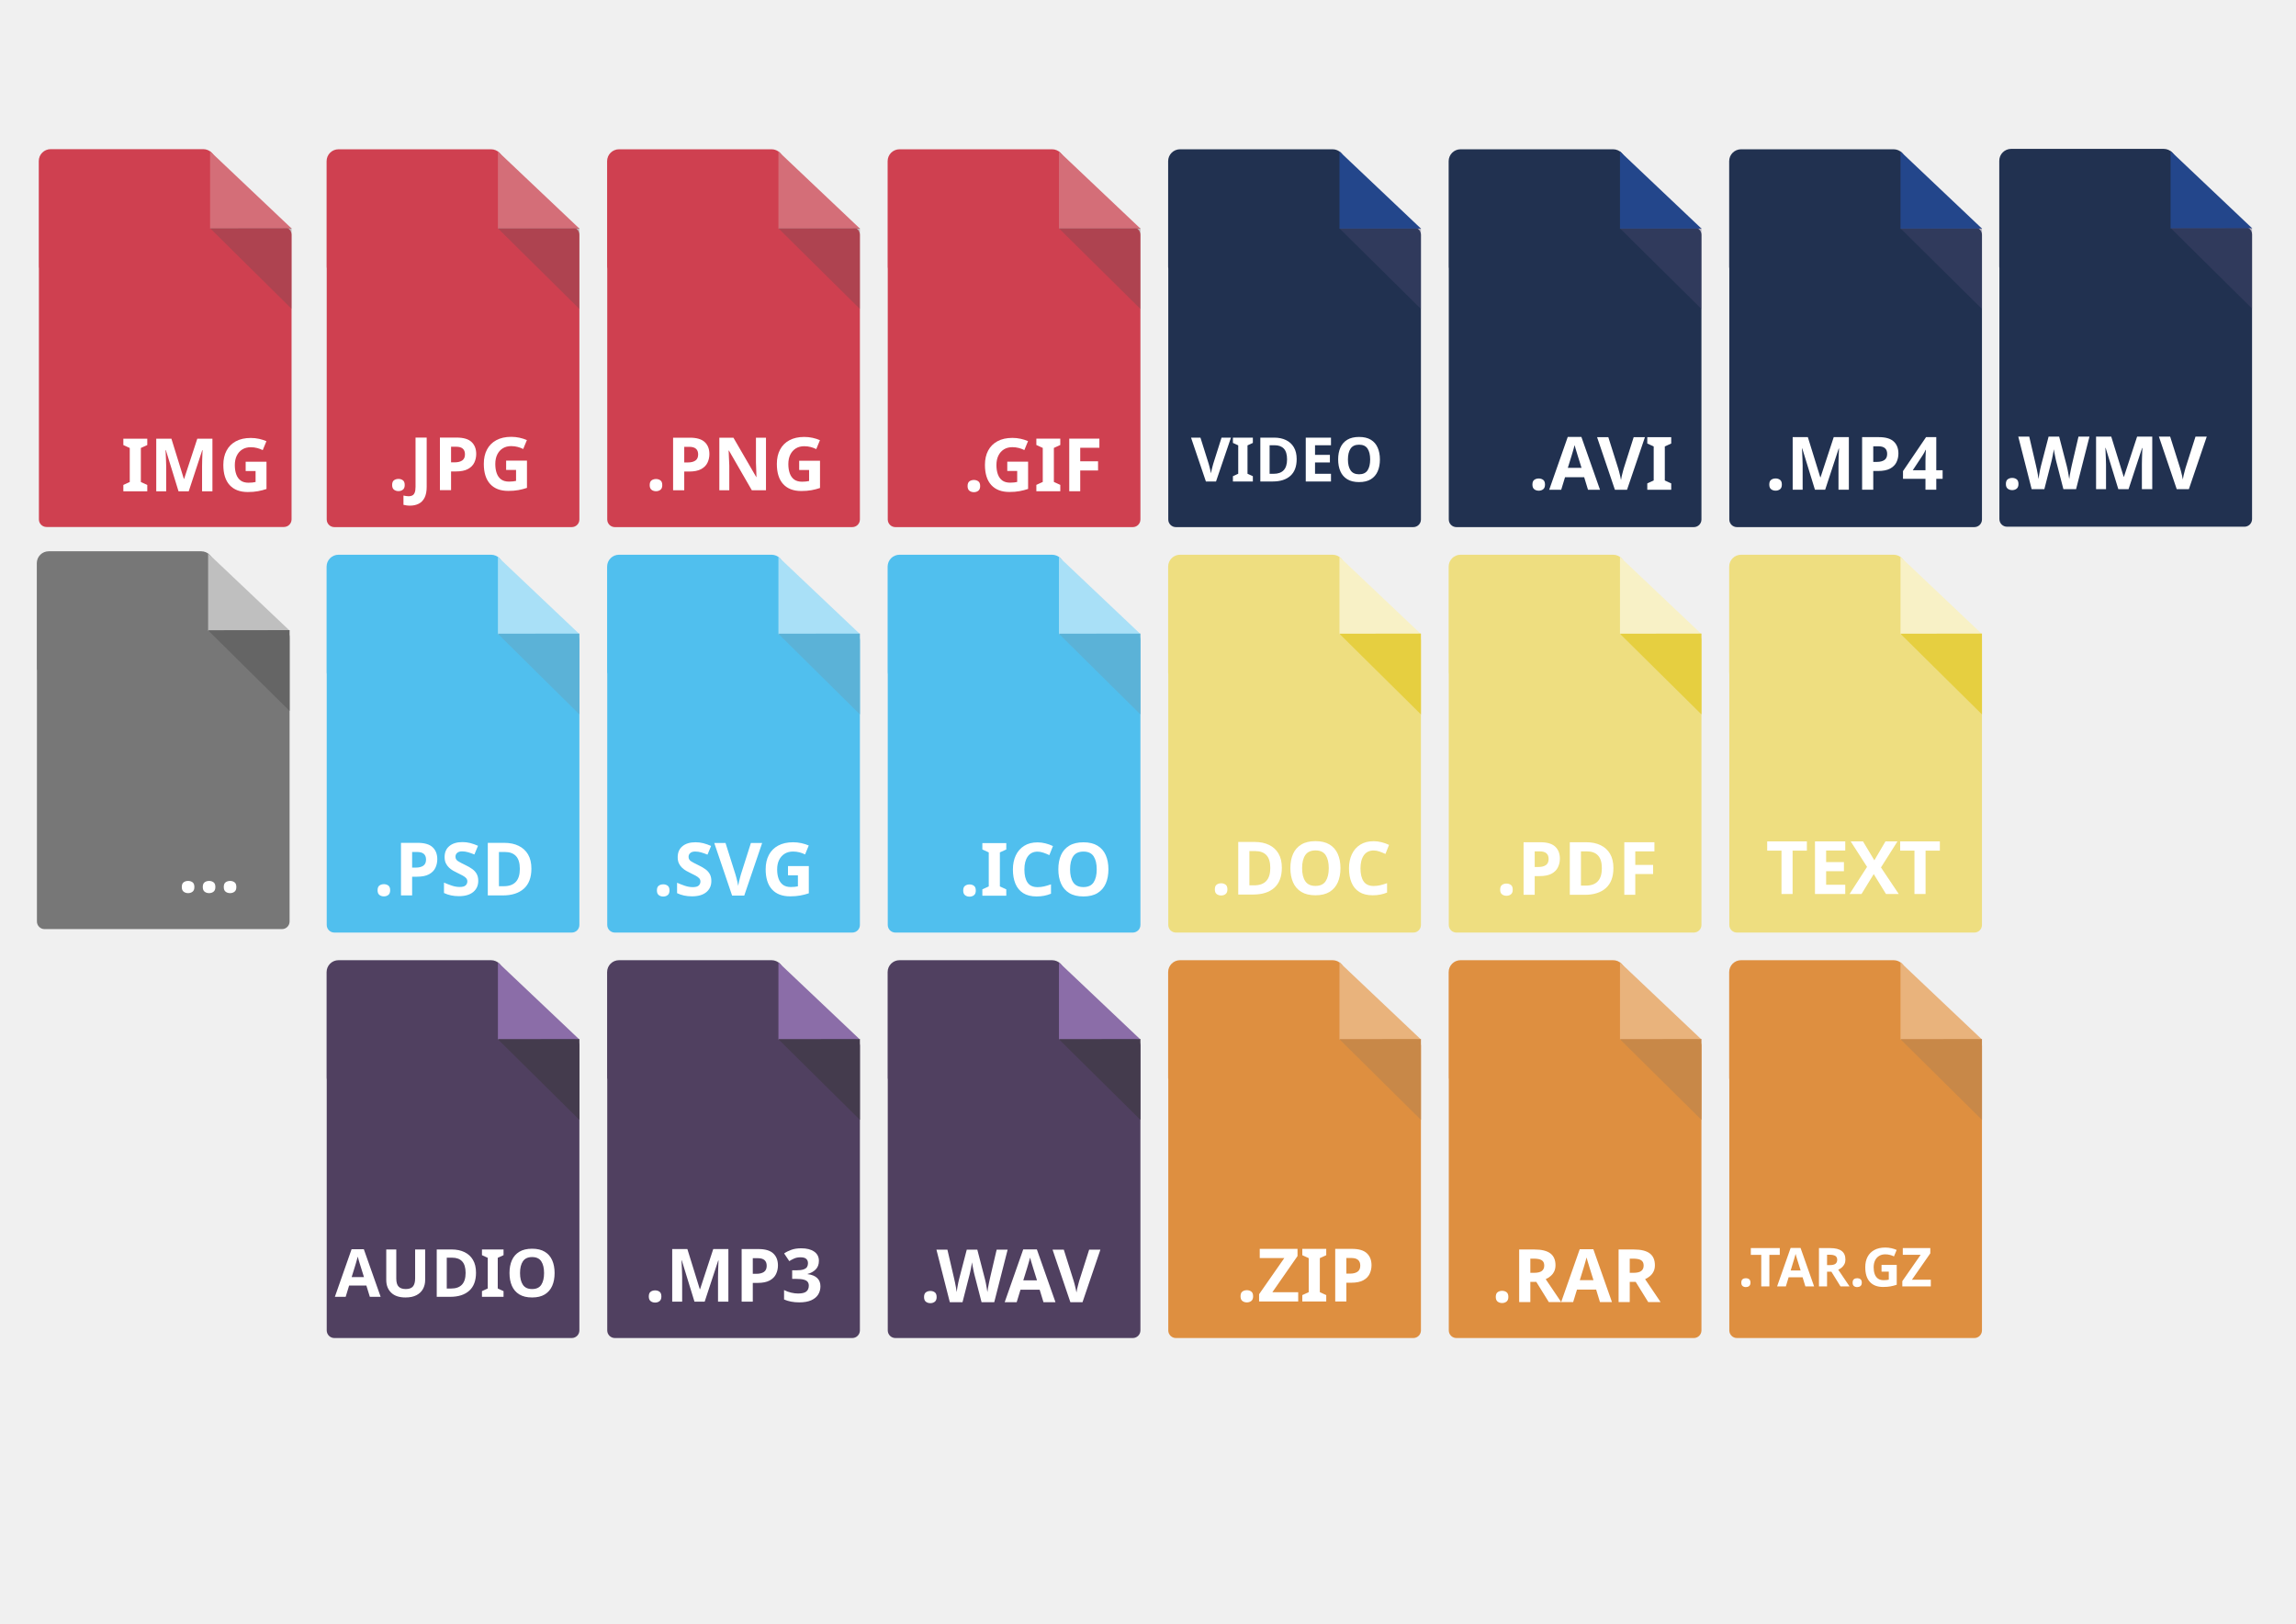
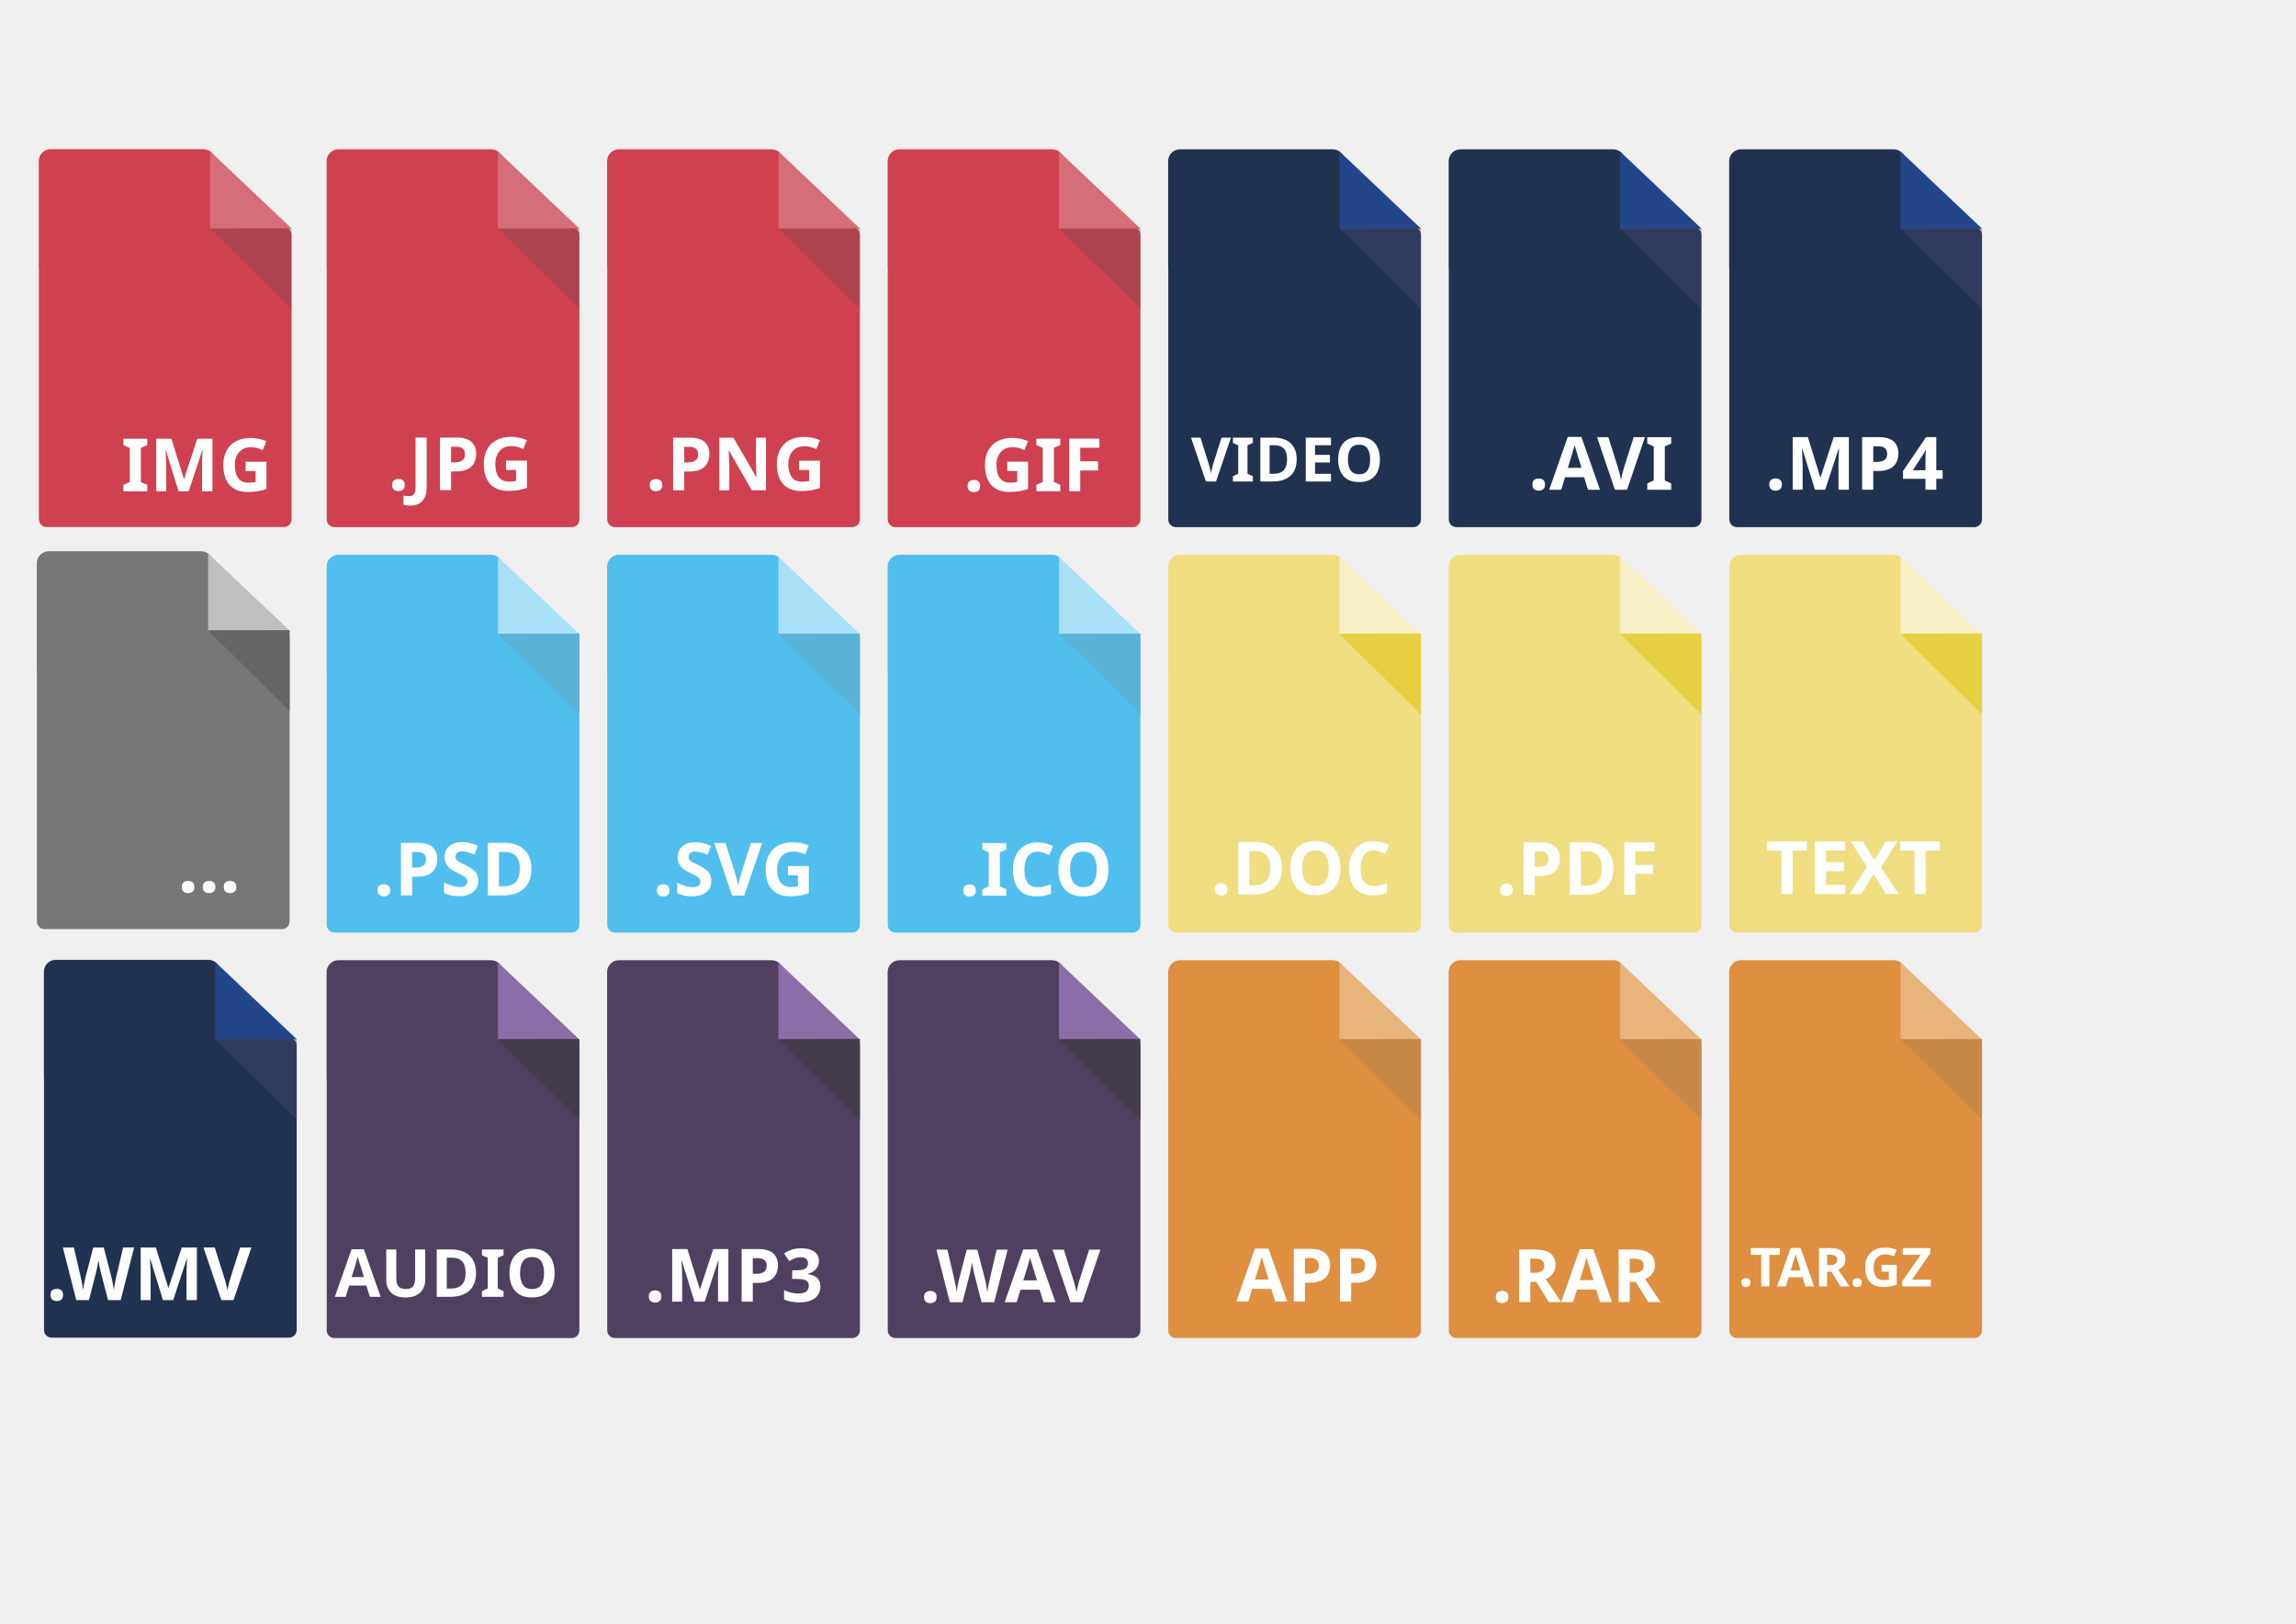
<svg xmlns="http://www.w3.org/2000/svg" width="297mm" height="210mm" viewBox="0 0 1052.362 744.094" id="svg2" version="1.1">
  <defs id="defs4" />
  <g id="layer1" transform="translate(0,-308.2677)">
    <g id="g4562" transform="matrix(0.8437337,0,0,0.8437337,397.6944,290.7971)">
      <g style="fill:#dd8833;fill-opacity:1" transform="matrix(0.5306015,0,0,0.5306015,82.18908,395.5241)" id="g4171">
        <path style="opacity:0.927;fill:#dd8833;fill-opacity:1;stroke:none;stroke-width:28.609;stroke-miterlimit:4;stroke-dasharray:none;stroke-opacity:1" d="m 164.947,276.484 c -6.769,0 -12.219,5.45 -12.219,12.219 l 0,108.221 c 0,0.571 0.054,1.13 0.129,1.68 l 0,256.834 c 0,4.332 3.486,7.82 7.818,7.82 l 243.043,0 c 4.332,0 7.82,-3.488 7.82,-7.82 l 0,-291.344 c 0,-4.332 -3.488,-7.818 -7.82,-7.818 l -70.455,0 0,-67.572 c 0,-6.769 -5.448,-12.219 -12.217,-12.219 l -156.1,0 z" id="rect4136" />
      </g>
      <path id="path4145" d="m 300.613,585.357 -44.32,0.061 0,-42.031 z" style="fill:#e9b37c;fill-opacity:1;fill-rule:evenodd;stroke:none;stroke-width:1px;stroke-linecap:butt;stroke-linejoin:miter;stroke-opacity:1" />
      <path id="path4145-3" d="m 256.232,585.12 44.32,-0.064 0,43.902 z" style="fill:#c88848;fill-opacity:1;fill-rule:evenodd;stroke:none;stroke-width:1px;stroke-linecap:butt;stroke-linejoin:miter;stroke-opacity:1" />
    </g>
    <g id="g4539" transform="matrix(0.8437337,0,0,0.8437337,265.4737,101.3406)">
      <path id="rect4136-5" d="m 21.647,326.327 c -3.592,0 -6.483,2.892 -6.483,6.483 l 0,57.422 c 0,0.303 0.028,0.599 0.068,0.891 l 0,136.276 c 0,2.299 1.85,4.149 4.148,4.149 l 128.959,0 c 2.299,0 4.149,-1.851 4.149,-4.149 l 0,-154.587 c 0,-2.299 -1.851,-4.148 -4.149,-4.148 l -37.384,0 0,-35.854 c 0,-3.592 -2.891,-6.483 -6.482,-6.483 l -82.827,0 z" style="opacity:0.927;fill:#cc3344;fill-opacity:1;stroke:none;stroke-width:28.609;stroke-miterlimit:4;stroke-dasharray:none;stroke-opacity:1" />
      <path id="path4145-35" d="m 152.55,369.457 -44.32,0.061 0,-42.031 z" style="fill:#d46e78;fill-opacity:1;fill-rule:evenodd;stroke:none;stroke-width:1px;stroke-linecap:butt;stroke-linejoin:miter;stroke-opacity:1" />
      <path id="path4145-3-6" d="m 108.168,369.221 44.32,-0.064 0,43.902 z" style="fill:#724b4f;fill-opacity:0.355;fill-rule:evenodd;stroke:none;stroke-width:1px;stroke-linecap:butt;stroke-linejoin:miter;stroke-opacity:1" />
    </g>
    <g id="g4568" transform="matrix(0.8437337,0,0,0.8437337,-112.9519,290.7971)">
      <g style="fill:#443355;fill-opacity:1" transform="matrix(0.5306015,0,0,0.5306015,230.2525,395.5241)" id="g4171-73">
        <path style="opacity:0.927;fill:#443355;fill-opacity:1;stroke:none;stroke-width:28.609;stroke-miterlimit:4;stroke-dasharray:none;stroke-opacity:1" d="m 164.947,276.484 c -6.769,0 -12.219,5.45 -12.219,12.219 l 0,108.221 c 0,0.571 0.054,1.13 0.129,1.68 l 0,256.834 c 0,4.332 3.486,7.82 7.818,7.82 l 243.043,0 c 4.332,0 7.82,-3.488 7.82,-7.82 l 0,-291.344 c 0,-4.332 -3.488,-7.818 -7.82,-7.818 l -70.455,0 0,-67.572 c 0,-6.769 -5.448,-12.219 -12.217,-12.219 l -156.1,0 z" id="rect4136-61" />
      </g>
      <path id="path4145-29" d="m 448.677,585.357 -44.32,0.061 0,-42.031 z" style="fill:#8b6da8;fill-opacity:1;fill-rule:evenodd;stroke:none;stroke-width:1px;stroke-linecap:butt;stroke-linejoin:miter;stroke-opacity:1" />
      <path id="path4145-3-3" d="m 404.295,585.12 44.32,-0.064 0,43.902 z" style="fill:#443b4d;fill-opacity:1;fill-rule:evenodd;stroke:none;stroke-width:1px;stroke-linecap:butt;stroke-linejoin:miter;stroke-opacity:1" />
    </g>
    <g id="g4556" transform="matrix(0.8437337,0,0,0.8437337,779.7673,104.9879)">
      <g style="fill:#eedd77;fill-opacity:1" transform="matrix(0.5306015,0,0,0.5306015,-65.87439,395.5241)" id="g4171-94">
        <path style="opacity:0.927;fill:#eedd77;fill-opacity:1;stroke:none;stroke-width:28.609;stroke-miterlimit:4;stroke-dasharray:none;stroke-opacity:1" d="m 164.947,276.484 c -6.769,0 -12.219,5.45 -12.219,12.219 l 0,108.221 c 0,0.571 0.054,1.13 0.129,1.68 l 0,256.834 c 0,4.332 3.486,7.82 7.818,7.82 l 243.043,0 c 4.332,0 7.82,-3.488 7.82,-7.82 l 0,-291.344 c 0,-4.332 -3.488,-7.818 -7.82,-7.818 l -70.455,0 0,-67.572 c 0,-6.769 -5.448,-12.219 -12.217,-12.219 l -156.1,0 z" id="rect4136-78" />
      </g>
      <path id="path4145-4" d="m 152.55,585.357 -44.32,0.061 0,-42.031 z" style="fill:#f8f1c6;fill-opacity:1;fill-rule:evenodd;stroke:none;stroke-width:1px;stroke-linecap:butt;stroke-linejoin:miter;stroke-opacity:1" />
      <path id="path4145-3-5" d="m 108.168,585.12 44.32,-0.064 0,43.902 z" style="fill:#e6cf40;fill-opacity:1;fill-rule:evenodd;stroke:none;stroke-width:1px;stroke-linecap:butt;stroke-linejoin:miter;stroke-opacity:1" />
    </g>
    <g id="g4550" transform="matrix(0.8437337,0,0,0.8437337,144.1949,287.1498)">
      <g style="fill:#44bbee;fill-opacity:1" transform="matrix(0.5306015,0,0,0.5306015,230.2525,179.6243)" id="g4171-6">
        <path style="opacity:0.927;fill:#44bbee;fill-opacity:1;stroke:none;stroke-width:28.609;stroke-miterlimit:4;stroke-dasharray:none;stroke-opacity:1" d="m 164.947,276.484 c -6.769,0 -12.219,5.45 -12.219,12.219 l 0,108.221 c 0,0.571 0.054,1.13 0.129,1.68 l 0,256.834 c 0,4.332 3.486,7.82 7.818,7.82 l 243.043,0 c 4.332,0 7.82,-3.488 7.82,-7.82 l 0,-291.344 c 0,-4.332 -3.488,-7.818 -7.82,-7.818 l -70.455,0 0,-67.572 c 0,-6.769 -5.448,-12.219 -12.217,-12.219 l -156.1,0 z" id="rect4136-10" />
      </g>
      <path id="path4145-6" d="m 448.677,369.457 -44.32,0.061 0,-42.031 z" style="fill:#a9e0f7;fill-opacity:1;fill-rule:evenodd;stroke:none;stroke-width:1px;stroke-linecap:butt;stroke-linejoin:miter;stroke-opacity:1" />
      <path id="path4145-3-32" d="m 404.295,369.221 44.32,-0.064 0,43.902 z" style="fill:#5bb2d7;fill-opacity:1;fill-rule:evenodd;stroke:none;stroke-width:1px;stroke-linecap:butt;stroke-linejoin:miter;stroke-opacity:1" />
    </g>
    <g id="g4544" transform="matrix(0.8437337,0,0,0.8437337,654.8411,101.3406)">
      <g style="fill:#112244;fill-opacity:1" transform="matrix(0.5306015,0,0,0.5306015,82.18908,179.6243)" id="g4171-6-6">
        <path style="opacity:0.927;fill:#112244;fill-opacity:1;stroke:none;stroke-width:28.609;stroke-miterlimit:4;stroke-dasharray:none;stroke-opacity:1" d="m 164.947,276.484 c -6.769,0 -12.219,5.45 -12.219,12.219 l 0,108.221 c 0,0.571 0.054,1.13 0.129,1.68 l 0,256.834 c 0,4.332 3.486,7.82 7.818,7.82 l 243.043,0 c 4.332,0 7.82,-3.488 7.82,-7.82 l 0,-291.344 c 0,-4.332 -3.488,-7.818 -7.82,-7.818 l -70.455,0 0,-67.572 c 0,-6.769 -5.448,-12.219 -12.217,-12.219 l -156.1,0 z" id="rect4136-10-1" />
      </g>
      <path id="path4145-6-5" d="m 300.613,369.457 -44.32,0.061 0,-42.031 z" style="fill:#23468b;fill-opacity:1;fill-rule:evenodd;stroke:none;stroke-width:1px;stroke-linecap:butt;stroke-linejoin:miter;stroke-opacity:1" />
      <path id="path4145-3-32-5" d="m 256.232,369.221 44.32,-0.064 0,43.902 z" style="fill:#4d4b72;fill-opacity:0.355;fill-rule:evenodd;stroke:none;stroke-width:1px;stroke-linecap:butt;stroke-linejoin:miter;stroke-opacity:1" />
    </g>
    <flowRoot xml:space="preserve" id="flowRoot4369" style="font-style:normal;font-weight:normal;font-size:40px;line-height:125%;font-family:sans-serif;letter-spacing:0px;word-spacing:0px;fill:#000000;fill-opacity:1;stroke:none;stroke-width:1px;stroke-linecap:butt;stroke-linejoin:miter;stroke-opacity:1" transform="matrix(0.8437337,0,0,0.8437337,81.39384,76.18927)">
      <flowRegion id="flowRegion4371">
        <rect id="rect4373" width="123.461" height="52.912" x="124.637" y="284.549" />
      </flowRegion>
      <flowPara id="flowPara4375" />
    </flowRoot>
    <g transform="matrix(0.8437337,0,0,0.8437337,526.2677,290.7971)" id="g4562-2">
      <g style="fill:#dd8833;fill-opacity:1" transform="matrix(0.5306015,0,0,0.5306015,82.18908,395.5241)" id="g4171-61">
        <path style="opacity:0.927;fill:#dd8833;fill-opacity:1;stroke:none;stroke-width:28.609;stroke-miterlimit:4;stroke-dasharray:none;stroke-opacity:1" d="m 164.947,276.484 c -6.769,0 -12.219,5.45 -12.219,12.219 l 0,108.221 c 0,0.571 0.054,1.13 0.129,1.68 l 0,256.834 c 0,4.332 3.486,7.82 7.818,7.82 l 243.043,0 c 4.332,0 7.82,-3.488 7.82,-7.82 l 0,-291.344 c 0,-4.332 -3.488,-7.818 -7.82,-7.818 l -70.455,0 0,-67.572 c 0,-6.769 -5.448,-12.219 -12.217,-12.219 l -156.1,0 z" id="rect4136-0" />
      </g>
      <path id="path4145-61" d="m 300.613,585.357 -44.32,0.061 0,-42.031 z" style="fill:#e9b37c;fill-opacity:1;fill-rule:evenodd;stroke:none;stroke-width:1px;stroke-linecap:butt;stroke-linejoin:miter;stroke-opacity:1" />
      <path id="path4145-3-59" d="m 256.232,585.12 44.32,-0.064 0,43.902 z" style="fill:#c88848;fill-opacity:1;fill-rule:evenodd;stroke:none;stroke-width:1px;stroke-linecap:butt;stroke-linejoin:miter;stroke-opacity:1" />
    </g>
    <g transform="matrix(0.8437337,0,0,0.8437337,136.9004,101.3406)" id="g4539-4">
      <path id="rect4136-5-9" d="m 21.647,326.327 c -3.592,0 -6.483,2.892 -6.483,6.483 l 0,57.422 c 0,0.303 0.028,0.599 0.068,0.891 l 0,136.276 c 0,2.299 1.85,4.149 4.148,4.149 l 128.959,0 c 2.299,0 4.149,-1.851 4.149,-4.149 l 0,-154.587 c 0,-2.299 -1.851,-4.148 -4.149,-4.148 l -37.384,0 0,-35.854 c 0,-3.592 -2.891,-6.483 -6.482,-6.483 l -82.827,0 z" style="opacity:0.927;fill:#cc3344;fill-opacity:1;stroke:none;stroke-width:28.609;stroke-miterlimit:4;stroke-dasharray:none;stroke-opacity:1" />
      <path id="path4145-35-0" d="m 152.55,369.457 -44.32,0.061 0,-42.031 z" style="fill:#d46e78;fill-opacity:1;fill-rule:evenodd;stroke:none;stroke-width:1px;stroke-linecap:butt;stroke-linejoin:miter;stroke-opacity:1" />
      <path id="path4145-3-6-9" d="m 108.168,369.221 44.32,-0.064 0,43.902 z" style="fill:#724b4f;fill-opacity:0.355;fill-rule:evenodd;stroke:none;stroke-width:1px;stroke-linecap:butt;stroke-linejoin:miter;stroke-opacity:1" />
    </g>
    <g transform="matrix(0.8437337,0,0,0.8437337,15.62151,290.7971)" id="g4568-1">
      <g style="fill:#443355;fill-opacity:1" transform="matrix(0.5306015,0,0,0.5306015,230.2525,395.5241)" id="g4171-73-7">
        <path style="opacity:0.927;fill:#443355;fill-opacity:1;stroke:none;stroke-width:28.609;stroke-miterlimit:4;stroke-dasharray:none;stroke-opacity:1" d="m 164.947,276.484 c -6.769,0 -12.219,5.45 -12.219,12.219 l 0,108.221 c 0,0.571 0.054,1.13 0.129,1.68 l 0,256.834 c 0,4.332 3.486,7.82 7.818,7.82 l 243.043,0 c 4.332,0 7.82,-3.488 7.82,-7.82 l 0,-291.344 c 0,-4.332 -3.488,-7.818 -7.82,-7.818 l -70.455,0 0,-67.572 c 0,-6.769 -5.448,-12.219 -12.217,-12.219 l -156.1,0 z" id="rect4136-61-7" />
      </g>
      <path id="path4145-29-1" d="m 448.677,585.357 -44.32,0.061 0,-42.031 z" style="fill:#8b6da8;fill-opacity:1;fill-rule:evenodd;stroke:none;stroke-width:1px;stroke-linecap:butt;stroke-linejoin:miter;stroke-opacity:1" />
      <path id="path4145-3-3-1" d="m 404.295,585.12 44.32,-0.064 0,43.902 z" style="fill:#443b4d;fill-opacity:1;fill-rule:evenodd;stroke:none;stroke-width:1px;stroke-linecap:butt;stroke-linejoin:miter;stroke-opacity:1" />
    </g>
    <g transform="matrix(0.8437337,0,0,0.8437337,651.1939,104.9879)" id="g4556-5">
      <g style="fill:#eedd77;fill-opacity:1" transform="matrix(0.5306015,0,0,0.5306015,-65.87439,395.5241)" id="g4171-94-9">
        <path style="opacity:0.927;fill:#eedd77;fill-opacity:1;stroke:none;stroke-width:28.609;stroke-miterlimit:4;stroke-dasharray:none;stroke-opacity:1" d="m 164.947,276.484 c -6.769,0 -12.219,5.45 -12.219,12.219 l 0,108.221 c 0,0.571 0.054,1.13 0.129,1.68 l 0,256.834 c 0,4.332 3.486,7.82 7.818,7.82 l 243.043,0 c 4.332,0 7.82,-3.488 7.82,-7.82 l 0,-291.344 c 0,-4.332 -3.488,-7.818 -7.82,-7.818 l -70.455,0 0,-67.572 c 0,-6.769 -5.448,-12.219 -12.217,-12.219 l -156.1,0 z" id="rect4136-78-7" />
      </g>
      <path id="path4145-4-7" d="m 152.55,585.357 -44.32,0.061 0,-42.031 z" style="fill:#f8f1c6;fill-opacity:1;fill-rule:evenodd;stroke:none;stroke-width:1px;stroke-linecap:butt;stroke-linejoin:miter;stroke-opacity:1" />
      <path id="path4145-3-5-6" d="m 108.168,585.12 44.32,-0.064 0,43.902 z" style="fill:#e6cf40;fill-opacity:1;fill-rule:evenodd;stroke:none;stroke-width:1px;stroke-linecap:butt;stroke-linejoin:miter;stroke-opacity:1" />
    </g>
    <g transform="matrix(0.8437337,0,0,0.8437337,-112.9519,287.1498)" id="g4550-7">
      <g style="fill:#44bbee;fill-opacity:1" transform="matrix(0.5306015,0,0,0.5306015,230.2525,179.6243)" id="g4171-6-3">
        <path style="opacity:0.927;fill:#44bbee;fill-opacity:1;stroke:none;stroke-width:28.609;stroke-miterlimit:4;stroke-dasharray:none;stroke-opacity:1" d="m 164.947,276.484 c -6.769,0 -12.219,5.45 -12.219,12.219 l 0,108.221 c 0,0.571 0.054,1.13 0.129,1.68 l 0,256.834 c 0,4.332 3.486,7.82 7.818,7.82 l 243.043,0 c 4.332,0 7.82,-3.488 7.82,-7.82 l 0,-291.344 c 0,-4.332 -3.488,-7.818 -7.82,-7.818 l -70.455,0 0,-67.572 c 0,-6.769 -5.448,-12.219 -12.217,-12.219 l -156.1,0 z" id="rect4136-10-6" />
      </g>
      <path id="path4145-6-56" d="m 448.677,369.457 -44.32,0.061 0,-42.031 z" style="fill:#a9e0f7;fill-opacity:1;fill-rule:evenodd;stroke:none;stroke-width:1px;stroke-linecap:butt;stroke-linejoin:miter;stroke-opacity:1" />
      <path id="path4145-3-32-3" d="m 404.295,369.221 44.32,-0.064 0,43.902 z" style="fill:#5bb2d7;fill-opacity:1;fill-rule:evenodd;stroke:none;stroke-width:1px;stroke-linecap:butt;stroke-linejoin:miter;stroke-opacity:1" />
    </g>
    <g transform="matrix(0.8437337,0,0,0.8437337,526.2677,101.3406)" id="g4544-9">
      <g style="fill:#112244;fill-opacity:1" transform="matrix(0.5306015,0,0,0.5306015,82.18908,179.6243)" id="g4171-6-6-4">
        <path style="opacity:0.927;fill:#112244;fill-opacity:1;stroke:none;stroke-width:28.609;stroke-miterlimit:4;stroke-dasharray:none;stroke-opacity:1" d="m 164.947,276.484 c -6.769,0 -12.219,5.45 -12.219,12.219 l 0,108.221 c 0,0.571 0.054,1.13 0.129,1.68 l 0,256.834 c 0,4.332 3.486,7.82 7.818,7.82 l 243.043,0 c 4.332,0 7.82,-3.488 7.82,-7.82 l 0,-291.344 c 0,-4.332 -3.488,-7.818 -7.82,-7.818 l -70.455,0 0,-67.572 c 0,-6.769 -5.448,-12.219 -12.217,-12.219 l -156.1,0 z" id="rect4136-10-1-8" />
      </g>
      <path id="path4145-6-5-1" d="m 300.613,369.457 -44.32,0.061 0,-42.031 z" style="fill:#23468b;fill-opacity:1;fill-rule:evenodd;stroke:none;stroke-width:1px;stroke-linecap:butt;stroke-linejoin:miter;stroke-opacity:1" />
      <path id="path4145-3-32-5-2" d="m 256.232,369.221 44.32,-0.064 0,43.902 z" style="fill:#4d4b72;fill-opacity:0.355;fill-rule:evenodd;stroke:none;stroke-width:1px;stroke-linecap:butt;stroke-linejoin:miter;stroke-opacity:1" />
    </g>
    <g transform="matrix(0.8437337,0,0,0.8437337,654.8411,290.7971)" id="g4562-9">
      <g style="fill:#dd8833;fill-opacity:1" transform="matrix(0.5306015,0,0,0.5306015,82.18908,395.5241)" id="g4171-3">
        <path style="opacity:0.927;fill:#dd8833;fill-opacity:1;stroke:none;stroke-width:28.609;stroke-miterlimit:4;stroke-dasharray:none;stroke-opacity:1" d="m 164.947,276.484 c -6.769,0 -12.219,5.45 -12.219,12.219 l 0,108.221 c 0,0.571 0.054,1.13 0.129,1.68 l 0,256.834 c 0,4.332 3.486,7.82 7.818,7.82 l 243.043,0 c 4.332,0 7.82,-3.488 7.82,-7.82 l 0,-291.344 c 0,-4.332 -3.488,-7.818 -7.82,-7.818 l -70.455,0 0,-67.572 c 0,-6.769 -5.448,-12.219 -12.217,-12.219 l -156.1,0 z" id="rect4136-9" />
      </g>
      <path id="path4145-0" d="m 300.613,585.357 -44.32,0.061 0,-42.031 z" style="fill:#e9b37c;fill-opacity:1;fill-rule:evenodd;stroke:none;stroke-width:1px;stroke-linecap:butt;stroke-linejoin:miter;stroke-opacity:1" />
      <path id="path4145-3-8" d="m 256.232,585.12 44.32,-0.064 0,43.902 z" style="fill:#c88848;fill-opacity:1;fill-rule:evenodd;stroke:none;stroke-width:1px;stroke-linecap:butt;stroke-linejoin:miter;stroke-opacity:1" />
    </g>
    <g transform="matrix(0.8437337,0,0,0.8437337,394.0471,101.3406)" id="g4539-8">
      <path id="rect4136-5-5" d="m 21.647,326.327 c -3.592,0 -6.483,2.892 -6.483,6.483 l 0,57.422 c 0,0.303 0.028,0.599 0.068,0.891 l 0,136.276 c 0,2.299 1.85,4.149 4.148,4.149 l 128.959,0 c 2.299,0 4.149,-1.851 4.149,-4.149 l 0,-154.587 c 0,-2.299 -1.851,-4.148 -4.149,-4.148 l -37.384,0 0,-35.854 c 0,-3.592 -2.891,-6.483 -6.482,-6.483 l -82.827,0 z" style="opacity:0.927;fill:#cc3344;fill-opacity:1;stroke:none;stroke-width:28.609;stroke-miterlimit:4;stroke-dasharray:none;stroke-opacity:1" />
      <path id="path4145-35-09" d="m 152.55,369.457 -44.32,0.061 0,-42.031 z" style="fill:#d46e78;fill-opacity:1;fill-rule:evenodd;stroke:none;stroke-width:1px;stroke-linecap:butt;stroke-linejoin:miter;stroke-opacity:1" />
      <path id="path4145-3-6-6" d="m 108.168,369.221 44.32,-0.064 0,43.902 z" style="fill:#724b4f;fill-opacity:0.355;fill-rule:evenodd;stroke:none;stroke-width:1px;stroke-linecap:butt;stroke-linejoin:miter;stroke-opacity:1" />
    </g>
    <g transform="matrix(0.8437337,0,0,0.8437337,144.1949,290.7971)" id="g4568-3">
      <g style="fill:#443355;fill-opacity:1" transform="matrix(0.5306015,0,0,0.5306015,230.2525,395.5241)" id="g4171-73-8">
        <path style="opacity:0.927;fill:#443355;fill-opacity:1;stroke:none;stroke-width:28.609;stroke-miterlimit:4;stroke-dasharray:none;stroke-opacity:1" d="m 164.947,276.484 c -6.769,0 -12.219,5.45 -12.219,12.219 l 0,108.221 c 0,0.571 0.054,1.13 0.129,1.68 l 0,256.834 c 0,4.332 3.486,7.82 7.818,7.82 l 243.043,0 c 4.332,0 7.82,-3.488 7.82,-7.82 l 0,-291.344 c 0,-4.332 -3.488,-7.818 -7.82,-7.818 l -70.455,0 0,-67.572 c 0,-6.769 -5.448,-12.219 -12.217,-12.219 l -156.1,0 z" id="rect4136-61-5" />
      </g>
      <path id="path4145-29-6" d="m 448.677,585.357 -44.32,0.061 0,-42.031 z" style="fill:#8b6da8;fill-opacity:1;fill-rule:evenodd;stroke:none;stroke-width:1px;stroke-linecap:butt;stroke-linejoin:miter;stroke-opacity:1" />
      <path id="path4145-3-3-11" d="m 404.295,585.12 44.32,-0.064 0,43.902 z" style="fill:#443b4d;fill-opacity:1;fill-rule:evenodd;stroke:none;stroke-width:1px;stroke-linecap:butt;stroke-linejoin:miter;stroke-opacity:1" />
    </g>
    <g transform="matrix(0.8437337,0,0,0.8437337,522.6205,104.9879)" id="g4556-59">
      <g style="fill:#eedd77;fill-opacity:1" transform="matrix(0.5306015,0,0,0.5306015,-65.87439,395.5241)" id="g4171-94-8">
        <path style="opacity:0.927;fill:#eedd77;fill-opacity:1;stroke:none;stroke-width:28.609;stroke-miterlimit:4;stroke-dasharray:none;stroke-opacity:1" d="m 164.947,276.484 c -6.769,0 -12.219,5.45 -12.219,12.219 l 0,108.221 c 0,0.571 0.054,1.13 0.129,1.68 l 0,256.834 c 0,4.332 3.486,7.82 7.818,7.82 l 243.043,0 c 4.332,0 7.82,-3.488 7.82,-7.82 l 0,-291.344 c 0,-4.332 -3.488,-7.818 -7.82,-7.818 l -70.455,0 0,-67.572 c 0,-6.769 -5.448,-12.219 -12.217,-12.219 l -156.1,0 z" id="rect4136-78-4" />
      </g>
      <path id="path4145-4-8" d="m 152.55,585.357 -44.32,0.061 0,-42.031 z" style="fill:#f8f1c6;fill-opacity:1;fill-rule:evenodd;stroke:none;stroke-width:1px;stroke-linecap:butt;stroke-linejoin:miter;stroke-opacity:1" />
      <path id="path4145-3-5-1" d="m 108.168,585.12 44.32,-0.064 0,43.902 z" style="fill:#e6cf40;fill-opacity:1;fill-rule:evenodd;stroke:none;stroke-width:1px;stroke-linecap:butt;stroke-linejoin:miter;stroke-opacity:1" />
    </g>
    <g transform="matrix(0.8437337,0,0,0.8437337,15.62151,287.1498)" id="g4550-0">
      <g style="fill:#44bbee;fill-opacity:1" transform="matrix(0.5306015,0,0,0.5306015,230.2525,179.6243)" id="g4171-6-30">
        <path style="opacity:0.927;fill:#44bbee;fill-opacity:1;stroke:none;stroke-width:28.609;stroke-miterlimit:4;stroke-dasharray:none;stroke-opacity:1" d="m 164.947,276.484 c -6.769,0 -12.219,5.45 -12.219,12.219 l 0,108.221 c 0,0.571 0.054,1.13 0.129,1.68 l 0,256.834 c 0,4.332 3.486,7.82 7.818,7.82 l 243.043,0 c 4.332,0 7.82,-3.488 7.82,-7.82 l 0,-291.344 c 0,-4.332 -3.488,-7.818 -7.82,-7.818 l -70.455,0 0,-67.572 c 0,-6.769 -5.448,-12.219 -12.217,-12.219 l -156.1,0 z" id="rect4136-10-4" />
      </g>
      <path id="path4145-6-4" d="m 448.677,369.457 -44.32,0.061 0,-42.031 z" style="fill:#a9e0f7;fill-opacity:1;fill-rule:evenodd;stroke:none;stroke-width:1px;stroke-linecap:butt;stroke-linejoin:miter;stroke-opacity:1" />
      <path id="path4145-3-32-4" d="m 404.295,369.221 44.32,-0.064 0,43.902 z" style="fill:#5bb2d7;fill-opacity:1;fill-rule:evenodd;stroke:none;stroke-width:1px;stroke-linecap:butt;stroke-linejoin:miter;stroke-opacity:1" />
    </g>
    <g transform="matrix(0.8437337,0,0,0.8437337,397.6944,101.3406)" id="g4544-4">
      <g style="fill:#112244;fill-opacity:1" transform="matrix(0.5306015,0,0,0.5306015,82.18908,179.6243)" id="g4171-6-6-7">
        <path style="opacity:0.927;fill:#112244;fill-opacity:1;stroke:none;stroke-width:28.609;stroke-miterlimit:4;stroke-dasharray:none;stroke-opacity:1" d="m 164.947,276.484 c -6.769,0 -12.219,5.45 -12.219,12.219 l 0,108.221 c 0,0.571 0.054,1.13 0.129,1.68 l 0,256.834 c 0,4.332 3.486,7.82 7.818,7.82 l 243.043,0 c 4.332,0 7.82,-3.488 7.82,-7.82 l 0,-291.344 c 0,-4.332 -3.488,-7.818 -7.82,-7.818 l -70.455,0 0,-67.572 c 0,-6.769 -5.448,-12.219 -12.217,-12.219 l -156.1,0 z" id="rect4136-10-1-6" />
      </g>
      <path id="path4145-6-5-3" d="m 300.613,369.457 -44.32,0.061 0,-42.031 z" style="fill:#23468b;fill-opacity:1;fill-rule:evenodd;stroke:none;stroke-width:1px;stroke-linecap:butt;stroke-linejoin:miter;stroke-opacity:1" />
      <path id="path4145-3-32-5-1" d="m 256.232,369.221 44.32,-0.064 0,43.902 z" style="fill:#4d4b72;fill-opacity:0.355;fill-rule:evenodd;stroke:none;stroke-width:1px;stroke-linecap:butt;stroke-linejoin:miter;stroke-opacity:1" />
    </g>
    <flowRoot xml:space="preserve" id="flowRoot4735" style="font-style:normal;font-variant:normal;font-weight:normal;font-stretch:condensed;font-size:40px;line-height:125%;font-family:'Nimbus Sans L';-inkscape-font-specification:'Nimbus Sans L Condensed';letter-spacing:0px;word-spacing:0px;fill:#ffffff;fill-opacity:1;stroke:none;stroke-width:1px;stroke-linecap:butt;stroke-linejoin:miter;stroke-opacity:1" transform="matrix(0.8437337,0,0,0.8437337,81.39384,76.18927)">
      <flowRegion id="flowRegion4737">
        <rect id="rect4739" width="99.945" height="54.088" x="104.648" y="191.457" style="font-style:normal;font-variant:normal;font-weight:normal;font-stretch:condensed;font-family:'Nimbus Sans L';-inkscape-font-specification:'Nimbus Sans L Condensed';fill:#ffffff" />
      </flowRegion>
      <flowPara id="flowPara4741" />
    </flowRoot>
    <text xml:space="preserve" style="font-style:normal;font-weight:normal;font-size:33.749px;line-height:125%;font-family:sans-serif;letter-spacing:0px;word-spacing:0px;fill:#454837;fill-opacity:1;stroke:none;stroke-width:1px;stroke-linecap:butt;stroke-linejoin:miter;stroke-opacity:1" x="177.814" y="532.896" id="text4743">
      <tspan id="tspan4745" x="177.814" y="532.896" style="font-style:normal;font-variant:normal;font-weight:bold;font-stretch:normal;font-family:sans-serif;-inkscape-font-specification:'sans-serif Bold';fill:#ffffff;fill-opacity:1">.JPG</tspan>
    </text>
    <text xml:space="preserve" style="font-style:normal;font-weight:normal;font-size:33.749px;line-height:125%;font-family:sans-serif;letter-spacing:0px;word-spacing:0px;fill:#454837;fill-opacity:1;stroke:none;stroke-width:1px;stroke-linecap:butt;stroke-linejoin:miter;stroke-opacity:1" x="295.865" y="532.942" id="text4743-1">
      <tspan id="tspan4745-9" x="295.865" y="532.942" style="font-style:normal;font-variant:normal;font-weight:bold;font-stretch:normal;font-family:sans-serif;-inkscape-font-specification:'sans-serif Bold';fill:#ffffff;fill-opacity:1">.PNG</tspan>
    </text>
    <text xml:space="preserve" style="font-style:normal;font-weight:normal;font-size:33.749px;line-height:125%;font-family:sans-serif;letter-spacing:0px;word-spacing:0px;fill:#454837;fill-opacity:1;stroke:none;stroke-width:1px;stroke-linecap:butt;stroke-linejoin:miter;stroke-opacity:1" x="441.563" y="533.378" id="text4743-1-0">
      <tspan id="tspan4745-9-9" x="441.563" y="533.378" style="font-style:normal;font-variant:normal;font-weight:bold;font-stretch:normal;font-family:sans-serif;-inkscape-font-specification:'sans-serif Bold';fill:#ffffff;fill-opacity:1">.GIF</tspan>
    </text>
    <text xml:space="preserve" style="font-style:normal;font-weight:normal;font-size:33.749px;line-height:125%;font-family:sans-serif;letter-spacing:0px;word-spacing:0px;fill:#454837;fill-opacity:1;stroke:none;stroke-width:1px;stroke-linecap:butt;stroke-linejoin:miter;stroke-opacity:1" x="171.142" y="718.612" id="text4743-8">
      <tspan id="tspan4745-8" x="171.142" y="718.612" style="font-style:normal;font-variant:normal;font-weight:bold;font-stretch:normal;font-family:sans-serif;-inkscape-font-specification:'sans-serif Bold';fill:#ffffff;fill-opacity:1">.PSD</tspan>
    </text>
    <text xml:space="preserve" style="font-style:normal;font-weight:normal;font-size:33.749px;line-height:125%;font-family:sans-serif;letter-spacing:0px;word-spacing:0px;fill:#454837;fill-opacity:1;stroke:none;stroke-width:1px;stroke-linecap:butt;stroke-linejoin:miter;stroke-opacity:1" x="299.17" y="718.686" id="text4743-5">
      <tspan id="tspan4745-84" x="299.17" y="718.686" style="font-style:normal;font-variant:normal;font-weight:bold;font-stretch:normal;font-family:sans-serif;-inkscape-font-specification:'sans-serif Bold';fill:#ffffff;fill-opacity:1">.SVG</tspan>
    </text>
    <text xml:space="preserve" style="font-style:normal;font-weight:normal;font-size:33.749px;line-height:125%;font-family:sans-serif;letter-spacing:0px;word-spacing:0px;fill:#454837;fill-opacity:1;stroke:none;stroke-width:1px;stroke-linecap:butt;stroke-linejoin:miter;stroke-opacity:1" x="439.561" y="718.74" id="text4743-3">
      <tspan id="tspan4745-7" x="439.561" y="718.74" style="font-style:normal;font-variant:normal;font-weight:bold;font-stretch:normal;font-family:sans-serif;-inkscape-font-specification:'sans-serif Bold';fill:#ffffff;fill-opacity:1">.ICO</tspan>
    </text>
    <g transform="matrix(0.8437337,0,0,0.8437337,4.977472,101.2831)" id="g4539-4-1">
      <path id="rect4136-5-9-3" d="m 21.647,326.327 c -3.592,0 -6.483,2.892 -6.483,6.483 l 0,57.422 c 0,0.303 0.028,0.599 0.068,0.891 l 0,136.276 c 0,2.299 1.85,4.149 4.148,4.149 l 128.959,0 c 2.299,0 4.149,-1.851 4.149,-4.149 l 0,-154.587 c 0,-2.299 -1.851,-4.148 -4.149,-4.148 l -37.384,0 0,-35.854 c 0,-3.592 -2.891,-6.483 -6.482,-6.483 l -82.827,0 z" style="opacity:0.927;fill:#cc3344;fill-opacity:1;stroke:none;stroke-width:28.609;stroke-miterlimit:4;stroke-dasharray:none;stroke-opacity:1" />
      <path id="path4145-35-0-8" d="m 152.55,369.457 -44.32,0.061 0,-42.031 z" style="fill:#d46e78;fill-opacity:1;fill-rule:evenodd;stroke:none;stroke-width:1px;stroke-linecap:butt;stroke-linejoin:miter;stroke-opacity:1" />
      <path id="path4145-3-6-9-0" d="m 108.168,369.221 44.32,-0.064 0,43.902 z" style="fill:#724b4f;fill-opacity:0.355;fill-rule:evenodd;stroke:none;stroke-width:1px;stroke-linecap:butt;stroke-linejoin:miter;stroke-opacity:1" />
    </g>
    <text xml:space="preserve" style="font-style:normal;font-weight:normal;font-size:33.749px;line-height:125%;font-family:sans-serif;letter-spacing:0px;word-spacing:0px;fill:#454837;fill-opacity:1;stroke:none;stroke-width:1px;stroke-linecap:butt;stroke-linejoin:miter;stroke-opacity:1" x="55.458" y="533.405" id="text4743-9">
      <tspan id="tspan4745-79" x="55.458" y="533.405" style="font-style:normal;font-variant:normal;font-weight:bold;font-stretch:normal;font-family:sans-serif;-inkscape-font-specification:'sans-serif Bold';fill:#ffffff;fill-opacity:1">IMG</tspan>
    </text>
-     <g id="g4544-93" transform="matrix(0.8437337,0,0,0.8437337,778.6372,101.1598)">
+     <g id="g4544-93" transform="matrix(0.8437337,0,0,0.8437337,-117.6018,472.7914)">
      <g style="fill:#112244;fill-opacity:1" transform="matrix(0.5306015,0,0,0.5306015,82.18908,179.6243)" id="g4171-6-6-2">
        <path style="opacity:0.927;fill:#112244;fill-opacity:1;stroke:none;stroke-width:28.609;stroke-miterlimit:4;stroke-dasharray:none;stroke-opacity:1" d="m 164.947,276.484 c -6.769,0 -12.219,5.45 -12.219,12.219 l 0,108.221 c 0,0.571 0.054,1.13 0.129,1.68 l 0,256.834 c 0,4.332 3.486,7.82 7.818,7.82 l 243.043,0 c 4.332,0 7.82,-3.488 7.82,-7.82 l 0,-291.344 c 0,-4.332 -3.488,-7.818 -7.82,-7.818 l -70.455,0 0,-67.572 c 0,-6.769 -5.448,-12.219 -12.217,-12.219 l -156.1,0 z" id="rect4136-10-1-4" />
      </g>
      <path id="path4145-6-5-37" d="m 300.613,369.457 -44.32,0.061 0,-42.031 z" style="fill:#23468b;fill-opacity:1;fill-rule:evenodd;stroke:none;stroke-width:1px;stroke-linecap:butt;stroke-linejoin:miter;stroke-opacity:1" />
      <path id="path4145-3-32-5-12" d="m 256.232,369.221 44.32,-0.064 0,43.902 z" style="fill:#4d4b72;fill-opacity:0.355;fill-rule:evenodd;stroke:none;stroke-width:1px;stroke-linecap:butt;stroke-linejoin:miter;stroke-opacity:1" />
    </g>
    <text xml:space="preserve" style="font-style:normal;font-weight:normal;font-size:28.135px;line-height:125%;font-family:sans-serif;letter-spacing:0px;word-spacing:0px;fill:#454837;fill-opacity:1;stroke:none;stroke-width:1px;stroke-linecap:butt;stroke-linejoin:miter;stroke-opacity:1" x="545.906" y="528.913" id="text4743-9-2">
      <tspan id="tspan4745-79-0" x="545.906" y="528.913" style="font-style:normal;font-variant:normal;font-weight:bold;font-stretch:normal;font-family:sans-serif;-inkscape-font-specification:'sans-serif Bold';fill:#ffffff;fill-opacity:1">VIDEO</tspan>
    </text>
    <text xml:space="preserve" style="font-style:normal;font-weight:normal;font-size:33.749px;line-height:125%;font-family:sans-serif;letter-spacing:0px;word-spacing:0px;fill:#454837;fill-opacity:1;stroke:none;stroke-width:1px;stroke-linecap:butt;stroke-linejoin:miter;stroke-opacity:1" x="700.456" y="532.703" id="text4743-9-21">
      <tspan id="tspan4745-79-7" x="700.456" y="532.703" style="font-style:normal;font-variant:normal;font-weight:bold;font-stretch:normal;font-family:sans-serif;-inkscape-font-specification:'sans-serif Bold';fill:#ffffff;fill-opacity:1">.AVI</tspan>
    </text>
    <text xml:space="preserve" style="font-style:normal;font-weight:normal;font-size:33.749px;line-height:125%;font-family:sans-serif;letter-spacing:0px;word-spacing:0px;fill:#454837;fill-opacity:1;stroke:none;stroke-width:1px;stroke-linecap:butt;stroke-linejoin:miter;stroke-opacity:1" x="809.021" y="532.686" id="text4743-9-5">
      <tspan id="tspan4745-79-1" x="809.021" y="532.686" style="font-style:normal;font-variant:normal;font-weight:bold;font-stretch:normal;font-family:sans-serif;-inkscape-font-specification:'sans-serif Bold';fill:#ffffff;fill-opacity:1">.MP4</tspan>
    </text>
-     <text xml:space="preserve" style="font-style:normal;font-weight:normal;font-size:33.749px;line-height:125%;font-family:sans-serif;letter-spacing:0px;word-spacing:0px;fill:#454837;fill-opacity:1;stroke:none;stroke-width:1px;stroke-linecap:butt;stroke-linejoin:miter;stroke-opacity:1" x="917.467" y="532.437" id="text4743-9-7">
-       <tspan id="tspan4745-79-4" x="917.467" y="532.437" style="font-style:normal;font-variant:normal;font-weight:bold;font-stretch:normal;font-family:sans-serif;-inkscape-font-specification:'sans-serif Bold';fill:#ffffff;fill-opacity:1">.WMV</tspan>
+     <text xml:space="preserve" style="font-style:normal;font-weight:normal;font-size:33.749px;line-height:125%;font-family:sans-serif;letter-spacing:0px;word-spacing:0px;fill:#454837;fill-opacity:1;stroke:none;stroke-width:1px;stroke-linecap:butt;stroke-linejoin:miter;stroke-opacity:1" x="21.228" y="904.068" id="text4743-9-7">
+       <tspan id="tspan4745-79-4" x="21.228" y="904.068" style="font-style:normal;font-variant:normal;font-weight:bold;font-stretch:normal;font-family:sans-serif;-inkscape-font-specification:'sans-serif Bold';fill:#ffffff;fill-opacity:1">.WMV</tspan>
    </text>
    <text xml:space="preserve" style="font-style:normal;font-weight:normal;font-size:33.749px;line-height:125%;font-family:sans-serif;letter-spacing:0px;word-spacing:0px;fill:#454837;fill-opacity:1;stroke:none;stroke-width:1px;stroke-linecap:butt;stroke-linejoin:miter;stroke-opacity:1" x="694.33" y="534.786" id="text4743-9-1">
      <tspan id="tspan4745-79-71" x="694.33" y="534.786" style="font-style:normal;font-variant:normal;font-weight:bold;font-stretch:normal;font-family:sans-serif;-inkscape-font-specification:'sans-serif Bold';fill:#ffffff;fill-opacity:1" />
    </text>
    <text xml:space="preserve" style="font-style:normal;font-weight:normal;font-size:33.749px;line-height:125%;font-family:sans-serif;letter-spacing:0px;word-spacing:0px;fill:#454837;fill-opacity:1;stroke:none;stroke-width:1px;stroke-linecap:butt;stroke-linejoin:miter;stroke-opacity:1" x="554.896" y="718.204" id="text4743-5-1">
      <tspan id="tspan4745-84-1" x="554.896" y="718.204" style="font-style:normal;font-variant:normal;font-weight:bold;font-stretch:normal;font-family:sans-serif;-inkscape-font-specification:'sans-serif Bold';fill:#ffffff;fill-opacity:1">.DOC</tspan>
    </text>
    <text xml:space="preserve" style="font-style:normal;font-weight:normal;font-size:33.749px;line-height:125%;font-family:sans-serif;letter-spacing:0px;word-spacing:0px;fill:#454837;fill-opacity:1;stroke:none;stroke-width:1px;stroke-linecap:butt;stroke-linejoin:miter;stroke-opacity:1" x="685.671" y="718.334" id="text4743-5-7">
      <tspan id="tspan4745-84-0" x="685.671" y="718.334" style="font-style:normal;font-variant:normal;font-weight:bold;font-stretch:normal;font-family:sans-serif;-inkscape-font-specification:'sans-serif Bold';fill:#ffffff;fill-opacity:1">.PDF</tspan>
    </text>
    <text xml:space="preserve" style="font-style:normal;font-weight:normal;font-size:33.749px;line-height:125%;font-family:sans-serif;letter-spacing:0px;word-spacing:0px;fill:#454837;fill-opacity:1;stroke:none;stroke-width:1px;stroke-linecap:butt;stroke-linejoin:miter;stroke-opacity:1" x="809.317" y="717.945" id="text4743-5-4">
      <tspan id="tspan4745-84-08" x="809.317" y="717.945" style="font-style:normal;font-variant:normal;font-weight:bold;font-stretch:normal;font-family:sans-serif;-inkscape-font-specification:'sans-serif Bold';fill:#ffffff;fill-opacity:1">TEXT</tspan>
    </text>
    <text xml:space="preserve" style="font-style:normal;font-weight:normal;font-size:30.398px;line-height:125%;font-family:sans-serif;letter-spacing:0px;word-spacing:0px;fill:#454837;fill-opacity:1;stroke:none;stroke-width:1px;stroke-linecap:butt;stroke-linejoin:miter;stroke-opacity:1" x="153.483" y="902.564" id="text4743-8-1">
      <tspan id="tspan4745-8-6" x="153.483" y="902.564" style="font-style:normal;font-variant:normal;font-weight:bold;font-stretch:normal;font-family:sans-serif;-inkscape-font-specification:'sans-serif Bold';fill:#ffffff;fill-opacity:1">AUDIO</tspan>
    </text>
    <text xml:space="preserve" style="font-style:normal;font-weight:normal;font-size:33.749px;line-height:125%;font-family:sans-serif;letter-spacing:0px;word-spacing:0px;fill:#454837;fill-opacity:1;stroke:none;stroke-width:1px;stroke-linecap:butt;stroke-linejoin:miter;stroke-opacity:1" x="295.453" y="904.763" id="text4743-8-6">
      <tspan id="tspan4745-8-2" x="295.453" y="904.763" style="font-style:normal;font-variant:normal;font-weight:bold;font-stretch:normal;font-family:sans-serif;-inkscape-font-specification:'sans-serif Bold';fill:#ffffff;fill-opacity:1">.MP3</tspan>
    </text>
    <text xml:space="preserve" style="font-style:normal;font-weight:normal;font-size:33.749px;line-height:125%;font-family:sans-serif;letter-spacing:0px;word-spacing:0px;fill:#454837;fill-opacity:1;stroke:none;stroke-width:1px;stroke-linecap:butt;stroke-linejoin:miter;stroke-opacity:1" x="421.613" y="905.03" id="text4743-8-19">
      <tspan id="tspan4745-8-64" x="421.613" y="905.03" style="font-style:normal;font-variant:normal;font-weight:bold;font-stretch:normal;font-family:sans-serif;-inkscape-font-specification:'sans-serif Bold';fill:#ffffff;fill-opacity:1">.WAV</tspan>
    </text>
    <text xml:space="preserve" style="font-style:normal;font-weight:normal;font-size:33.749px;line-height:125%;font-family:sans-serif;letter-spacing:0px;word-spacing:0px;fill:#454837;fill-opacity:1;stroke:none;stroke-width:1px;stroke-linecap:butt;stroke-linejoin:miter;stroke-opacity:1" x="566.671" y="904.678" id="text4743-8-8">
-       <tspan id="tspan4745-8-0" x="566.671" y="904.678" style="font-style:normal;font-variant:normal;font-weight:bold;font-stretch:normal;font-family:sans-serif;-inkscape-font-specification:'sans-serif Bold';fill:#ffffff;fill-opacity:1">.ZIP</tspan>
+       <tspan id="tspan4745-8-0" x="566.671" y="904.678" style="font-style:normal;font-variant:normal;font-weight:bold;font-stretch:normal;font-family:sans-serif;-inkscape-font-specification:'sans-serif Bold';fill:#ffffff;fill-opacity:1">APP</tspan>
    </text>
    <text xml:space="preserve" style="font-style:normal;font-weight:normal;font-size:33.749px;line-height:125%;font-family:sans-serif;letter-spacing:0px;word-spacing:0px;fill:#454837;fill-opacity:1;stroke:none;stroke-width:1px;stroke-linecap:butt;stroke-linejoin:miter;stroke-opacity:1" x="683.663" y="904.967" id="text4743-8-81">
      <tspan id="tspan4745-8-02" x="683.663" y="904.967" style="font-style:normal;font-variant:normal;font-weight:bold;font-stretch:normal;font-family:sans-serif;-inkscape-font-specification:'sans-serif Bold';fill:#ffffff;fill-opacity:1">.RAR</tspan>
    </text>
    <text xml:space="preserve" style="font-style:normal;font-weight:normal;font-size:24.601px;line-height:125%;font-family:sans-serif;letter-spacing:0px;word-spacing:0px;fill:#454837;fill-opacity:1;stroke:none;stroke-width:1px;stroke-linecap:butt;stroke-linejoin:miter;stroke-opacity:1" x="796.712" y="897.795" id="text4743-8-2">
      <tspan id="tspan4745-8-9" x="796.712" y="897.795" style="font-style:normal;font-variant:normal;font-weight:bold;font-stretch:normal;font-family:sans-serif;-inkscape-font-specification:'sans-serif Bold';fill:#ffffff;fill-opacity:1">.TAR.GZ</tspan>
    </text>
    <g id="g4171-3-5" transform="matrix(0.4476863,0,0,0.4476863,-51.50801,437.1202)" style="fill:#6e6e6e;fill-opacity:1">
      <path id="rect4136-9-6" d="m 164.947,276.484 c -6.769,0 -12.219,5.45 -12.219,12.219 l 0,108.221 c 0,0.571 0.054,1.13 0.129,1.68 l 0,256.834 c 0,4.332 3.486,7.82 7.818,7.82 l 243.043,0 c 4.332,0 7.82,-3.488 7.82,-7.82 l 0,-291.344 c 0,-4.332 -3.488,-7.818 -7.82,-7.818 l -70.455,0 0,-67.572 c 0,-6.769 -5.448,-12.219 -12.217,-12.219 l -156.1,0 z" style="opacity:0.927;fill:#6e6e6e;fill-opacity:1;stroke:none;stroke-width:28.609;stroke-miterlimit:4;stroke-dasharray:none;stroke-opacity:1" />
    </g>
    <path style="fill:#bfbfbf;fill-opacity:1;fill-rule:evenodd;stroke:none;stroke-width:1px;stroke-linecap:butt;stroke-linejoin:miter;stroke-opacity:1" d="m 132.784,597.288 -37.394,0.052 0,-35.463 z" id="path4145-0-4" />
    <path style="fill:#656565;fill-opacity:1;fill-rule:evenodd;stroke:none;stroke-width:1px;stroke-linecap:butt;stroke-linejoin:miter;stroke-opacity:1" d="m 95.338,597.089 37.394,-0.054 0,37.042 z" id="path4145-3-8-6" />
    <text xml:space="preserve" style="font-style:normal;font-weight:normal;font-size:33.749px;line-height:125%;font-family:sans-serif;letter-spacing:0px;word-spacing:0px;fill:#454837;fill-opacity:1;stroke:none;stroke-width:1px;stroke-linecap:butt;stroke-linejoin:miter;stroke-opacity:1" x="81.407" y="717.126" id="text4743-8-3">
      <tspan id="tspan4745-8-7" x="81.407" y="717.126" style="font-style:normal;font-variant:normal;font-weight:bold;font-stretch:normal;font-family:sans-serif;-inkscape-font-specification:'sans-serif Bold';fill:#ffffff;fill-opacity:1">...</tspan>
    </text>
  </g>
</svg>
